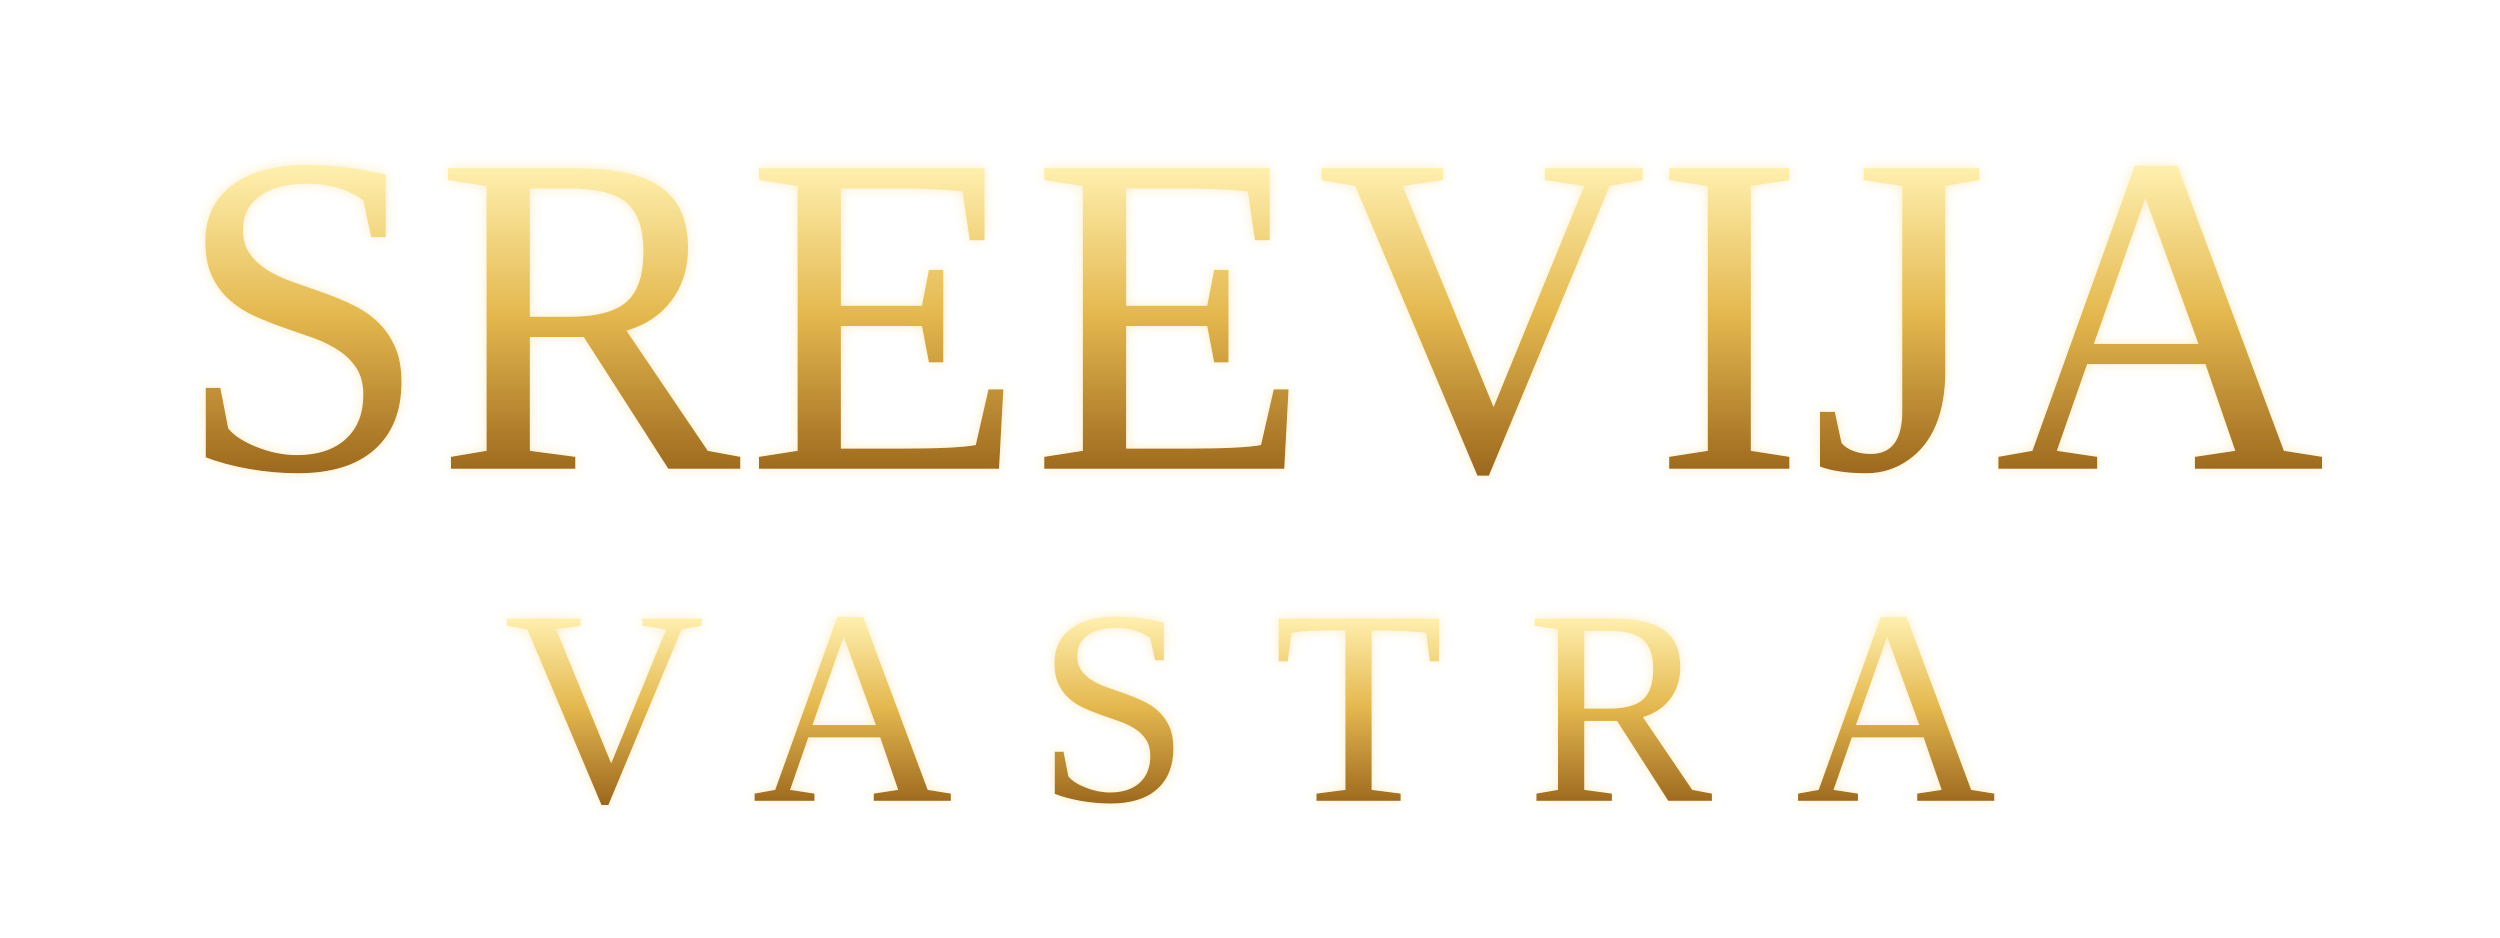
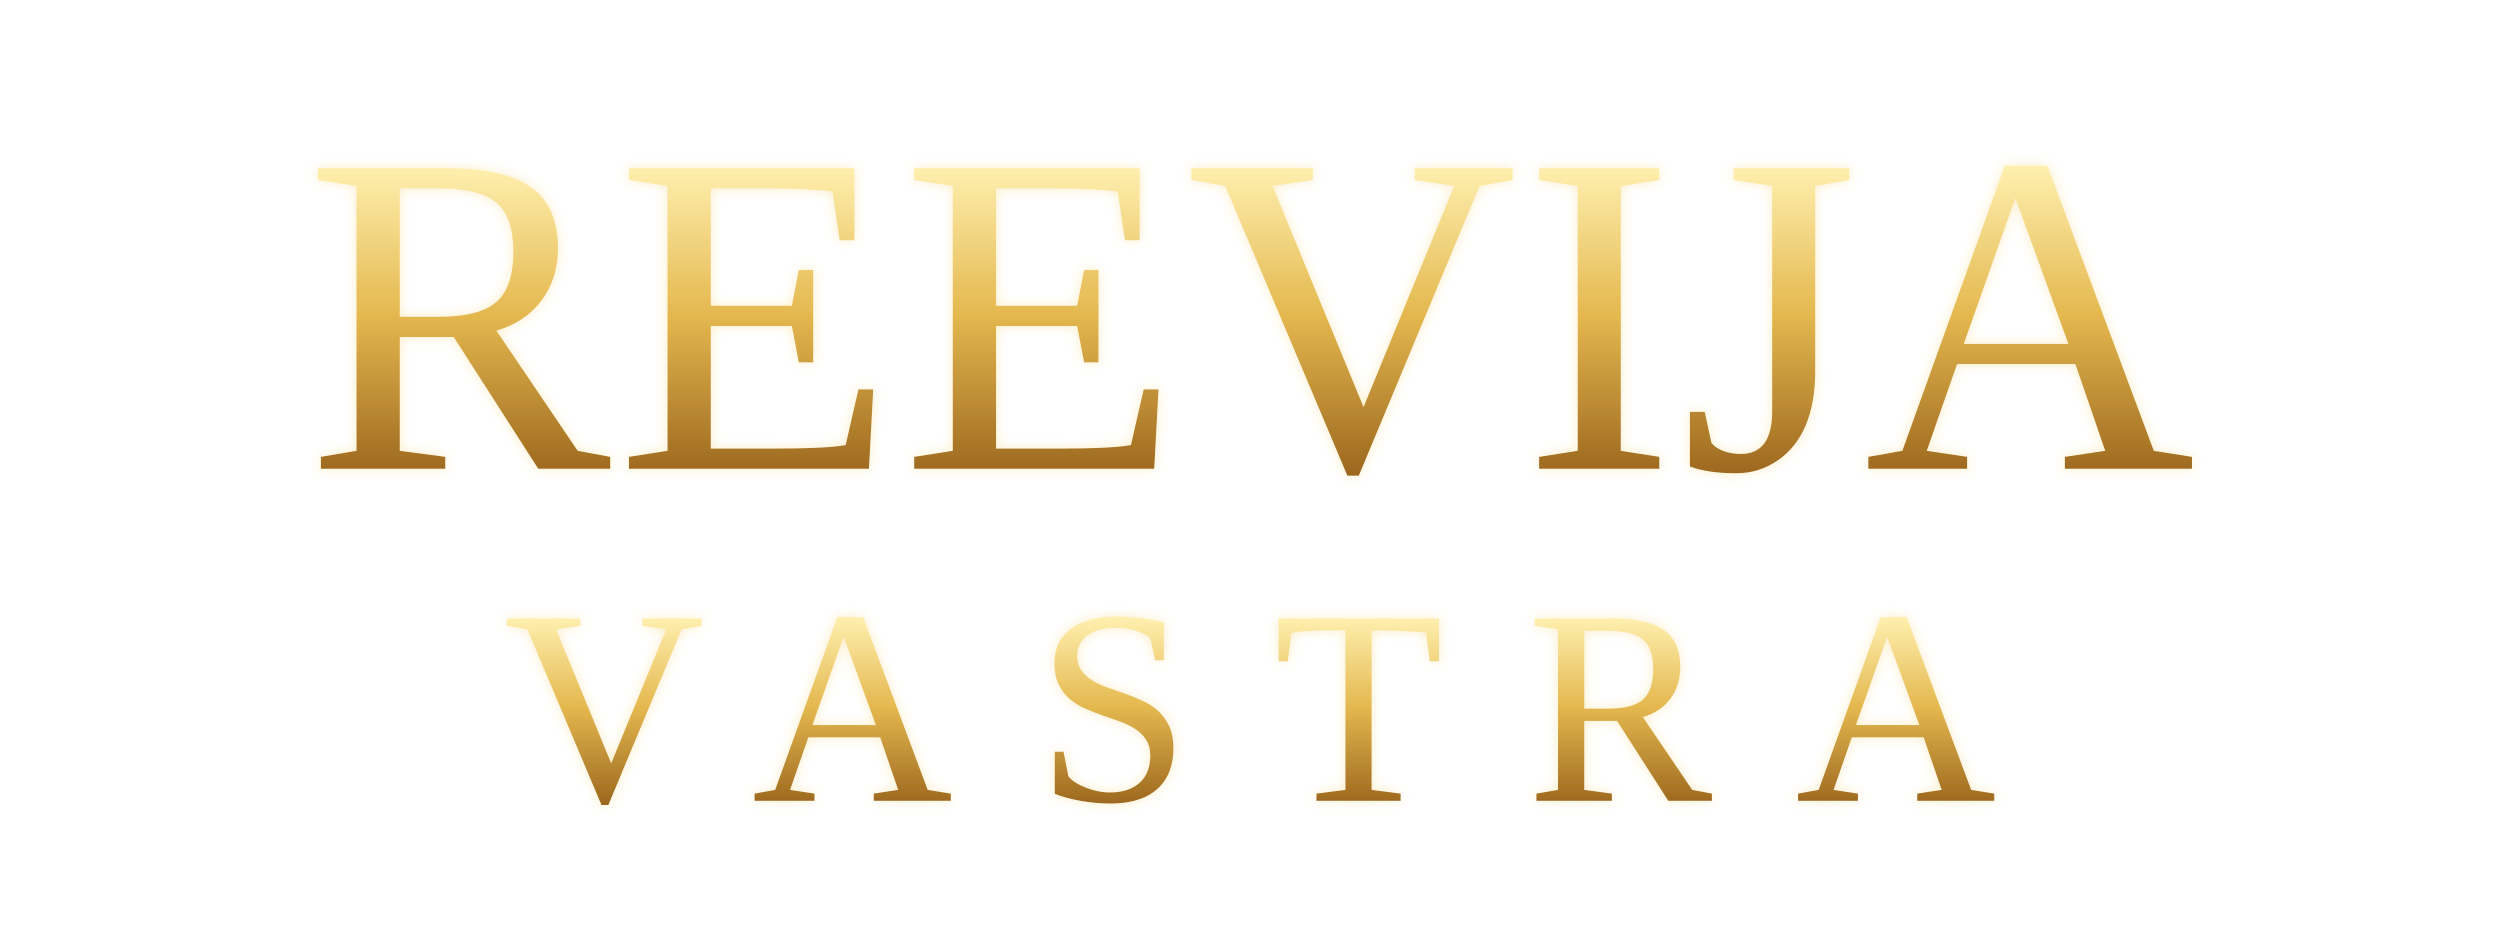
<svg xmlns="http://www.w3.org/2000/svg" width="512" height="192" viewBox="0 0 512 192">
  <defs>
    <linearGradient id="gold" x1="0" x2="0" y1="0" y2="1">
      <stop offset="0" stop-color="#fff0b0" />
      <stop offset=".48" stop-color="#e4b84f" />
      <stop offset="1" stop-color="#9c671e" />
    </linearGradient>
    <filter id="glow" x="-.1" y="-.1" width="1.2" height="1.2">
      <feGaussianBlur in="SourceAlpha" stdDeviation="1.2" result="blur" />
      <feFlood flood-color="#f8d77f" flood-opacity=".45" />
      <feComposite in2="blur" operator="in" />
      <feMerge>
        <feMergeNode />
        <feMergeNode in="SourceGraphic" />
      </feMerge>
    </filter>
  </defs>
  <g fill="url(#gold)" filter="url(#glow)" font-family="Georgia, 'Times New Roman', serif" text-anchor="middle">
-     <text x="256" y="96" font-size="94" letter-spacing="1">SREEVIJA</text>
+     <text x="256" y="96" font-size="94" letter-spacing="1">REEVIJA</text>
    <text x="256" y="164" font-size="57" letter-spacing="17">VASTRA</text>
  </g>
</svg>
